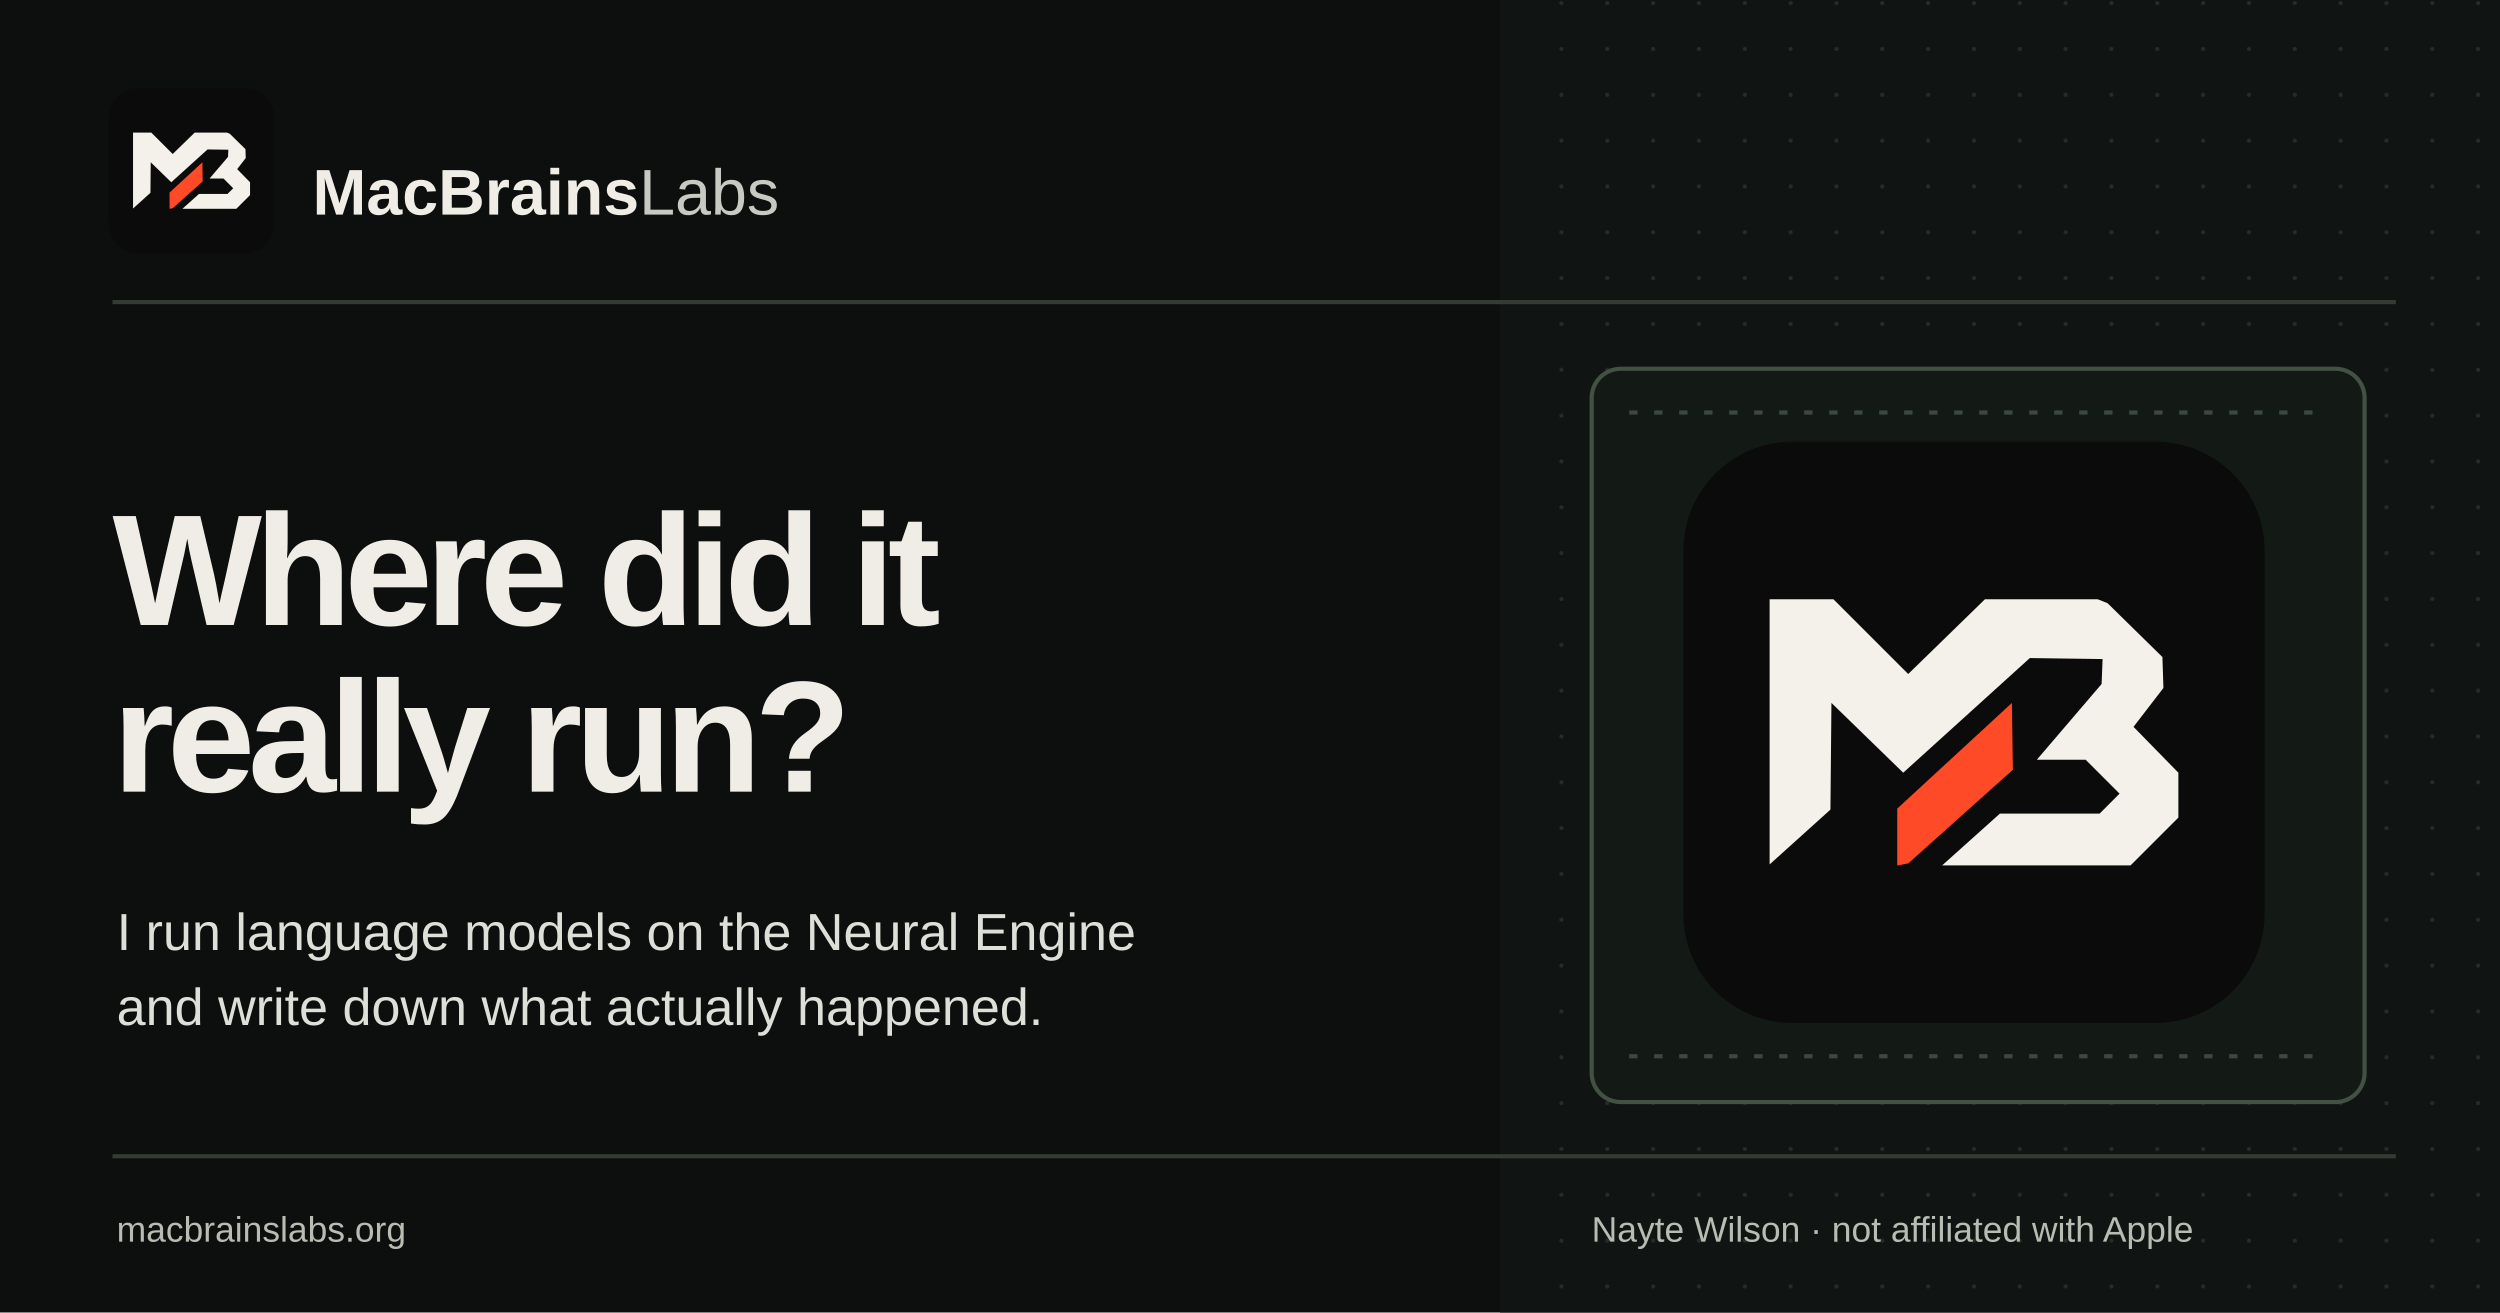
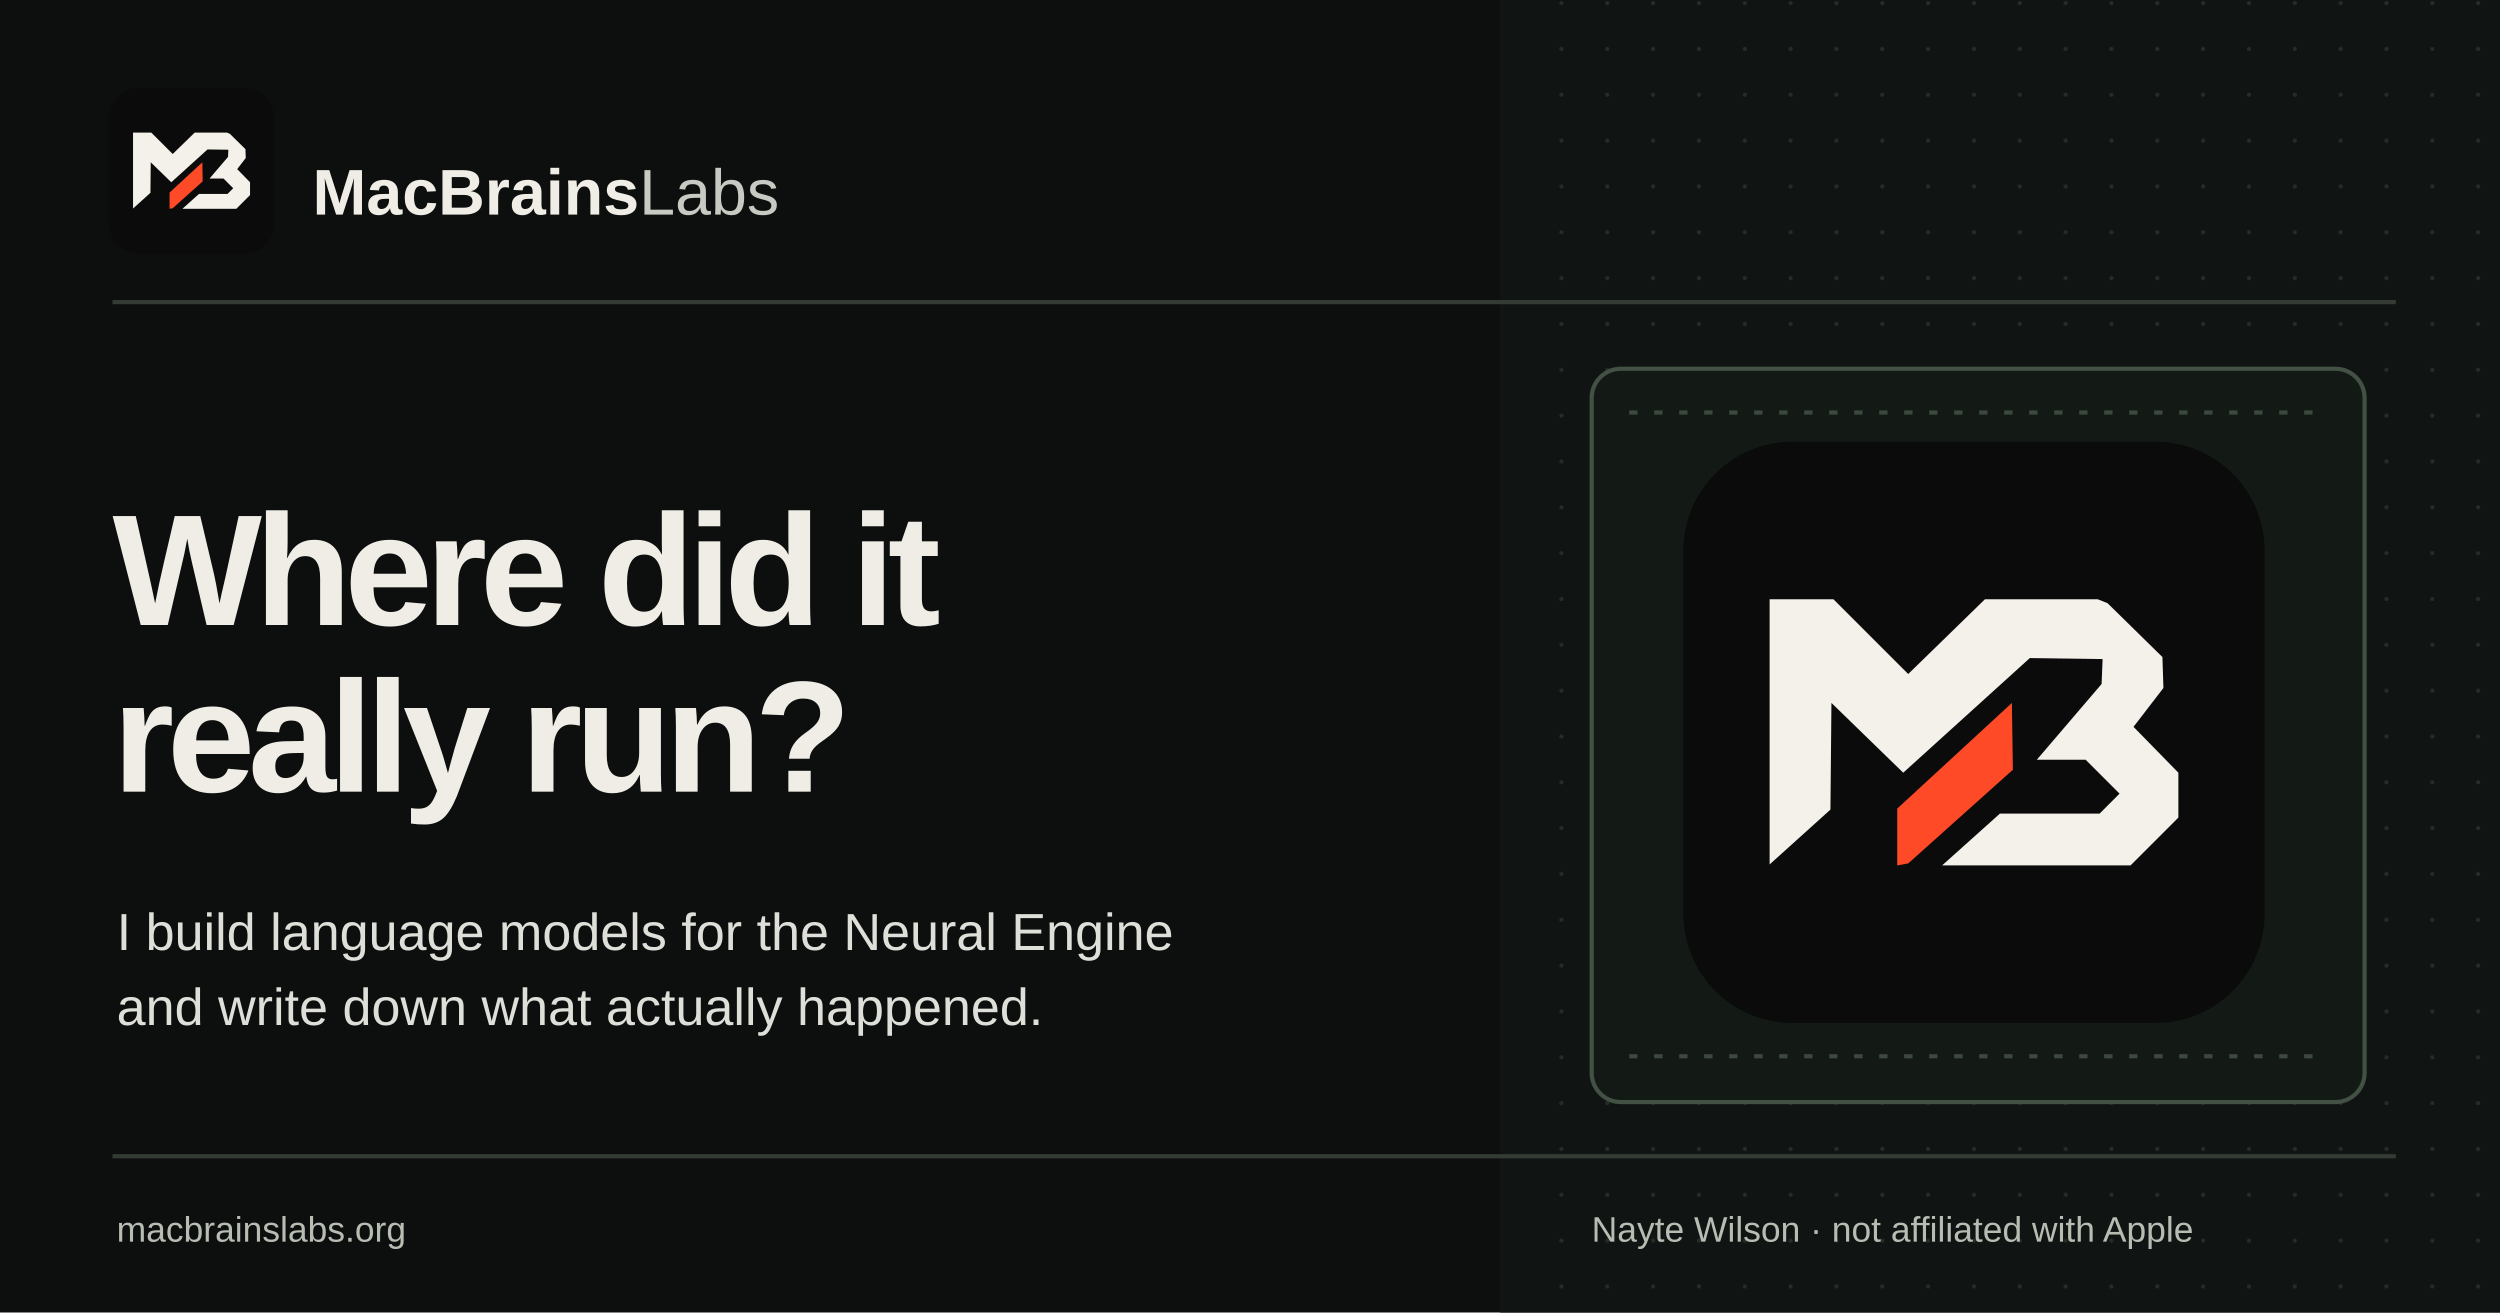
<svg xmlns="http://www.w3.org/2000/svg" width="1200" height="630" viewBox="0 0 1200 630">
  <defs>
    <pattern id="p" width="22" height="22" patternUnits="userSpaceOnUse">
      <circle cx="1.5" cy="1.5" r="1" fill="#445046" opacity=".40" />
    </pattern>
  </defs>
  <rect width="1200" height="630" fill="#0d0f0f" />
  <rect x="720" y="0" width="480" height="630" fill="#101513" />
  <rect x="730" y="0" width="470" height="630" fill="url(#p)" />
  <path d="M54 145 H1150" stroke="#343b34" stroke-width="2" />
  <path d="M54 555 H1150" stroke="#343b34" stroke-width="2" />
  <g transform="translate(52 42) scale(.156)">
    <rect width="512" height="512" rx="96" fill="#0B0B0B" />
    <g transform="translate(76 138.7805) scale(0.8780488)">
      <path fill="#F3F1EA" d="M0,0 L0,266 L61,211 L62,104 L134,174 L261,59 L334,60 L333,85 L268,161 L317,161 L351,195 L331,215 L231,215 L173,267 L362,267 L410,219 L410,174 L365,128 L395,89 L394,58 L339,4 L329,0 L216,0 L139,75 L64,0 Z" />
      <path fill="#FF4A27" d="M243,104 L128,210 L128,267 L139,265 L244,171 Z" />
    </g>
  </g>
  <text x="150" y="103" font-family="Arial,Helvetica,sans-serif" font-weight="600" font-size="31" fill="#efede5">MacBrains<tspan fill="#c7cac2" font-weight="400"> Labs</tspan>
  </text>
  <text x="54" y="300" font-family="Arial,Helvetica,sans-serif" font-weight="600" font-size="76" letter-spacing="-3.4" fill="#efede5">Where did it</text>
  <text x="54" y="380" font-family="Arial,Helvetica,sans-serif" font-weight="600" font-size="76" letter-spacing="-3.4" fill="#efede5">really run?</text>
-   <text x="56" y="456" font-family="Arial,Helvetica,sans-serif" font-size="25" fill="#dedfd8">I run language models on the Neural Engine</text>
+   <text x="56" y="456" font-family="Arial,Helvetica,sans-serif" font-size="25" fill="#dedfd8">I build language models for the Neural Engine</text>
  <text x="56" y="492" font-family="Arial,Helvetica,sans-serif" font-size="25" fill="#dedfd8">and write down what actually happened.</text>
  <text x="56" y="596" font-family="Arial,Helvetica,sans-serif" font-size="17" fill="#b7bdb2">macbrainslabs.org</text>
  <rect x="764" y="177" width="371" height="352" rx="14" stroke="#435044" fill="#131a16" stroke-width="2" />
  <path d="M782 198H1117 M782 507H1117" stroke="#3c493e" stroke-width="2" stroke-dasharray="4 8" />
  <g transform="translate(808 212) scale(.545)">
    <rect width="512" height="512" rx="96" fill="#0B0B0B" />
    <g transform="translate(76 138.7805) scale(0.8780488)">
      <path fill="#F3F1EA" d="M0,0 L0,266 L61,211 L62,104 L134,174 L261,59 L334,60 L333,85 L268,161 L317,161 L351,195 L331,215 L231,215 L173,267 L362,267 L410,219 L410,174 L365,128 L395,89 L394,58 L339,4 L329,0 L216,0 L139,75 L64,0 Z" />
      <path fill="#FF4A27" d="M243,104 L128,210 L128,267 L139,265 L244,171 Z" />
    </g>
  </g>
  <text x="764" y="596" font-family="Arial,Helvetica,sans-serif" font-size="17" fill="#b7bdb2">Nayte Wilson · not affiliated with Apple</text>
</svg>
